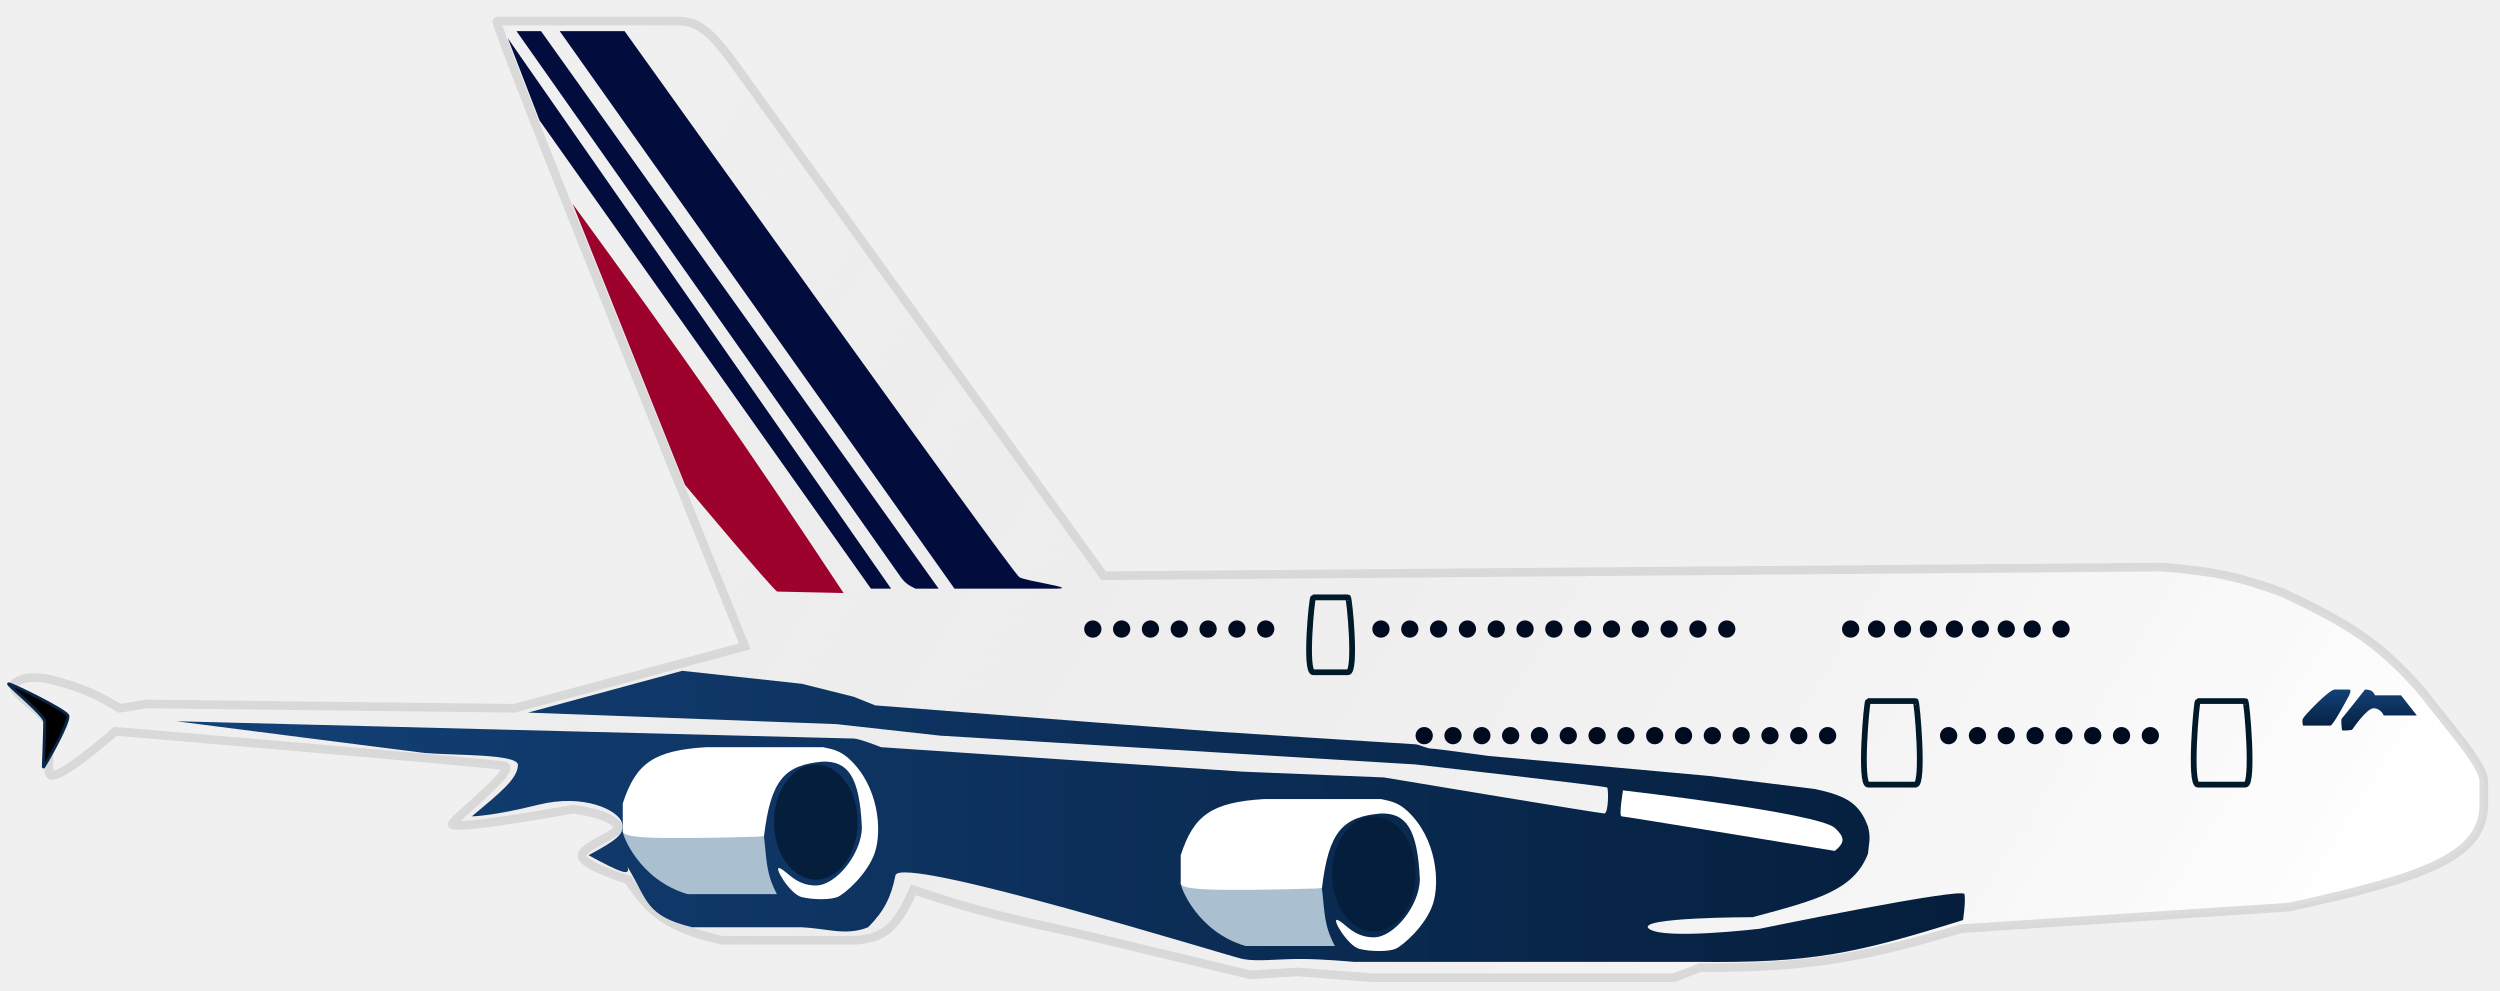
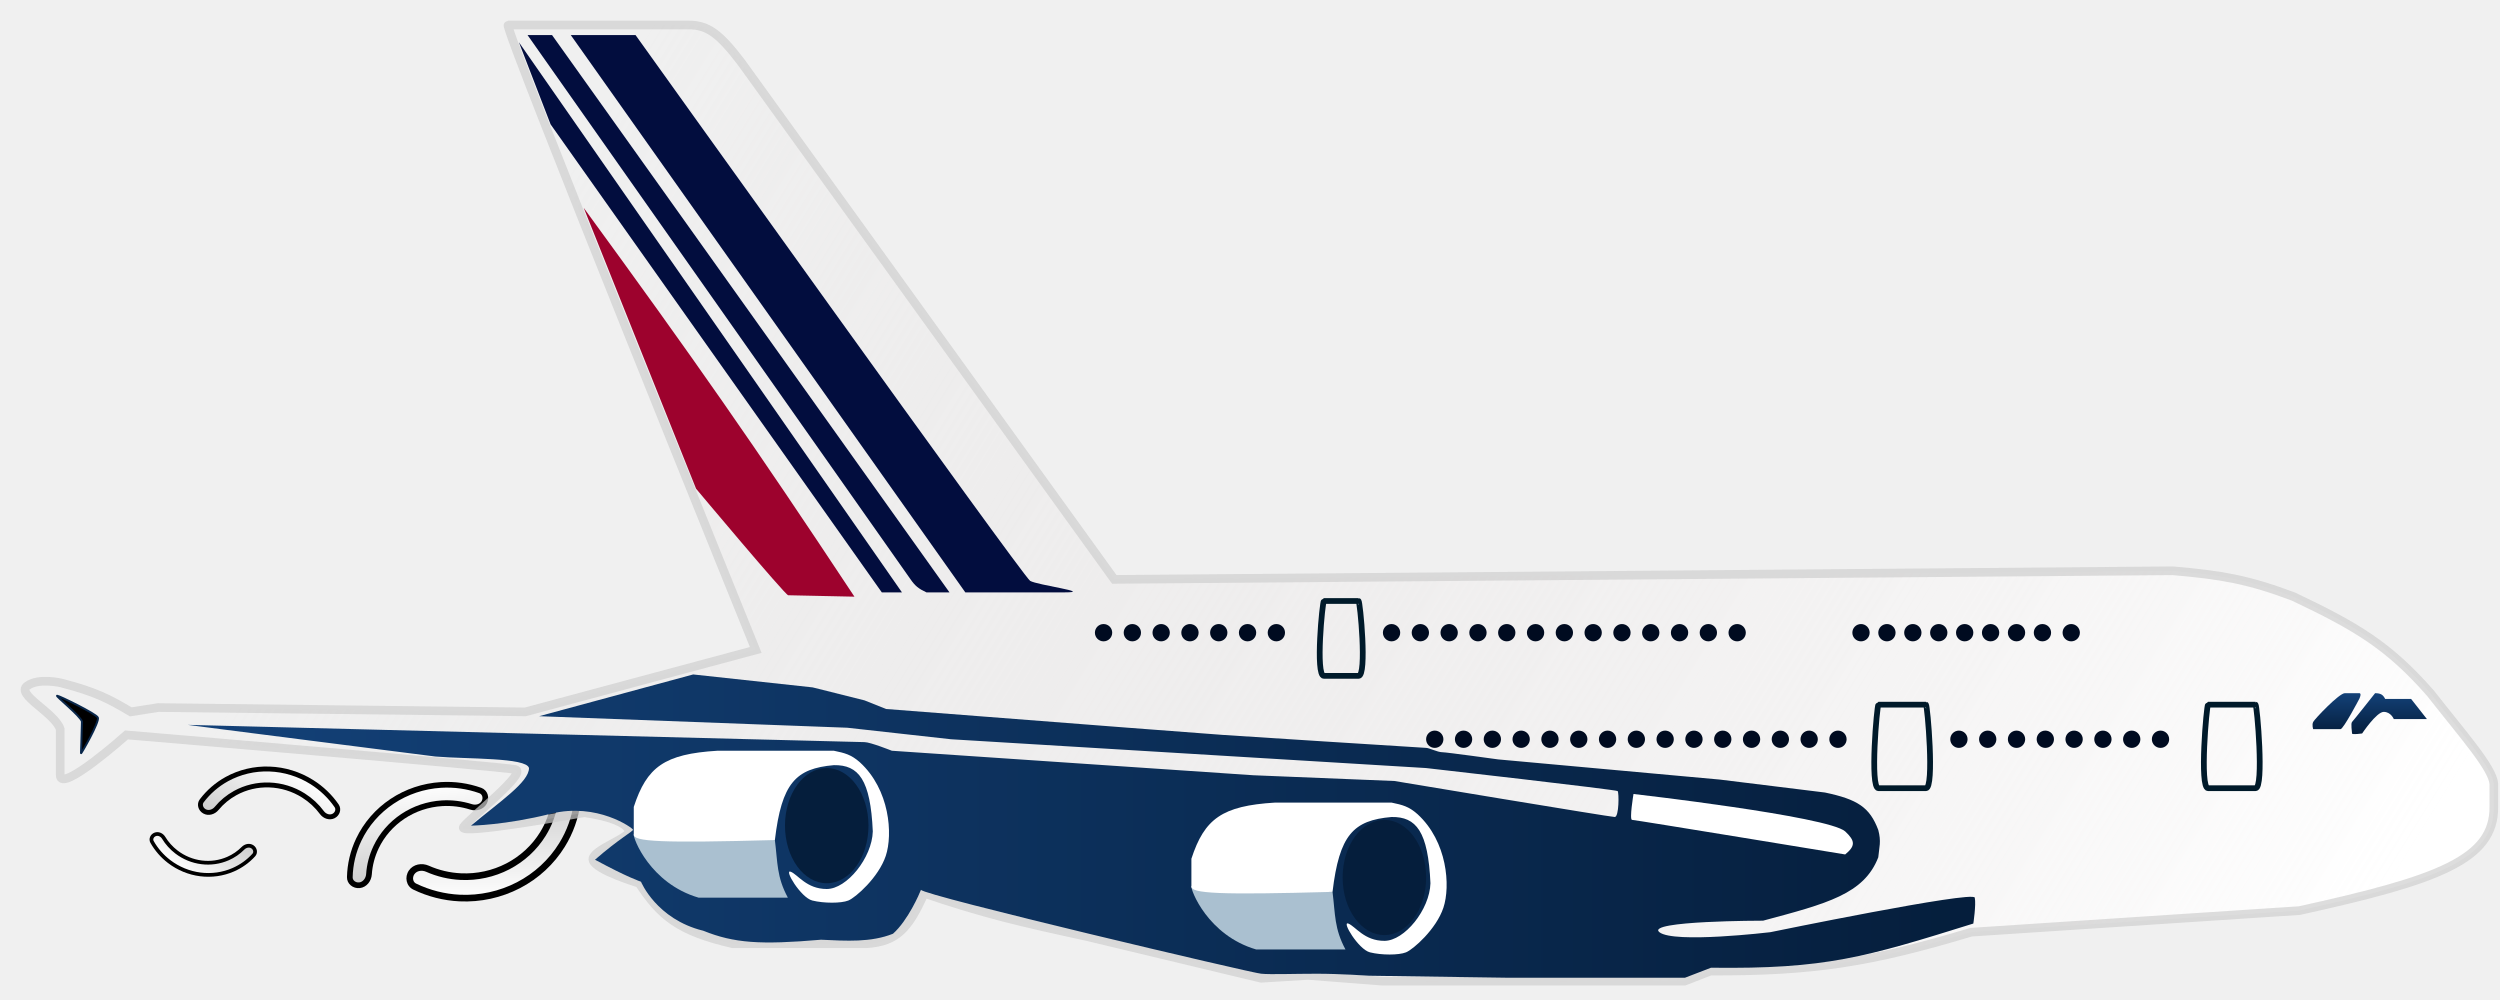
- <svg xmlns="http://www.w3.org/2000/svg" width="101" height="40" viewBox="0 0 101 40" fill="none">
-   <path d="M100.346 31.525V32.456C100.362 34.58 98.104 35.413 92.488 36.647L79.217 37.52C75.168 38.736 72.865 39.108 68.681 39.092L67.634 39.499H61.871H60.3H55.41L52.415 39.266L50.521 39.383L43.478 37.695C40.791 37.114 39.308 36.768 36.901 35.949C36.264 37.383 35.785 37.902 34.573 37.986H29.16C26.969 37.479 26.253 36.873 25.376 35.541C25.376 35.541 23.63 35.017 23.514 34.61C23.397 34.202 25.143 33.678 24.969 33.387C24.794 33.096 24.292 32.86 23.164 32.689C23.164 32.689 18.042 33.62 18.275 33.271C18.508 32.922 20.894 31.059 20.37 30.943C19.847 30.826 4.655 29.546 4.655 29.546C4.655 29.546 1.977 31.932 1.977 31.176V29.313C1.761 28.648 0.173 27.916 0.639 27.567C1.104 27.218 2.036 27.45 2.036 27.45C3.367 27.796 3.929 28.073 4.829 28.614L5.935 28.44L20.778 28.614L30.091 26.112C30.091 26.112 19.847 0.85 20.079 0.85H27.355C28.146 0.843 28.619 1.194 29.509 2.364L44.584 23.259L87.366 22.91C89.329 23.08 90.41 23.261 92.255 23.958C94.768 25.154 96.081 25.914 97.784 27.858C99.13 29.575 100.299 30.882 100.346 31.525Z" fill="url(#paint0_linear_27_479)" stroke="#CFCFCF" stroke-opacity="0.7" stroke-width="0.349" />
-   <path d="M88.794 28.323H90.715C90.773 28.323 91.064 31.699 90.715 31.699H88.794C88.445 31.699 88.736 28.323 88.794 28.323Z" stroke="#001A2A" stroke-width="0.233" />
-   <path d="M75.47 28.323H77.391C77.449 28.323 77.74 31.699 77.391 31.699H75.47C75.121 31.699 75.412 28.323 75.47 28.323Z" stroke="#001A2A" stroke-width="0.233" />
-   <path d="M53.055 24.133H54.458C54.516 24.133 54.807 27.159 54.458 27.159H53.055C52.706 27.159 52.997 24.133 53.055 24.133Z" stroke="#001A2A" stroke-width="0.233" />
-   <path d="M95.953 28.091H97.001L97.641 28.905H96.302C96.302 28.905 96.186 28.614 95.895 28.614C95.604 28.614 95.022 29.488 95.022 29.488C95.022 29.488 94.614 29.546 94.614 29.488C94.614 29.429 94.556 29.08 94.614 29.022C94.673 28.964 95.546 27.858 95.546 27.858C95.781 27.862 95.864 27.92 95.953 28.091Z" fill="url(#paint1_linear_27_479)" />
-   <path d="M94.323 27.858H94.905C95.022 27.858 94.905 28.091 94.905 28.091C94.905 28.091 94.265 29.313 94.149 29.313H93.043C93.043 29.313 92.985 29.138 93.043 29.022C93.101 28.905 94.091 27.858 94.323 27.858Z" fill="url(#paint2_linear_27_479)" />
-   <path d="M23.137 8.242C27.582 14.33 29.989 17.768 34.08 23.958C34.08 23.958 31.519 23.9 31.403 23.9C31.286 23.9 27.677 19.593 27.677 19.593L23.137 8.242Z" fill="#9D022D" />
-   <path d="M41.181 23.318C41.472 23.492 43.742 23.783 42.578 23.783H41.297H38.562L22.613 1.258H25.233C25.233 1.258 40.89 23.143 41.181 23.318Z" fill="#020D3E" />
-   <path d="M21.857 1.258L37.922 23.783H36.99C36.673 23.637 36.532 23.522 36.35 23.259L20.867 1.258H21.857Z" fill="#020D3E" />
-   <path d="M20.518 1.549L36.001 23.783H35.186L21.798 4.866L20.518 1.549Z" fill="#020D3E" />
-   <ellipse cx="0.349" cy="0.349" rx="0.349" ry="0.349" transform="matrix(-1 0 0 1 83.6138 25.0639)" fill="#000B20" />
-   <ellipse cx="0.349" cy="0.349" rx="0.349" ry="0.349" transform="matrix(-1 0 0 1 87.2227 29.3712)" fill="#000B20" />
-   <ellipse cx="0.349" cy="0.349" rx="0.349" ry="0.349" transform="matrix(-1 0 0 1 86.0581 29.3712)" fill="#000B20" />
-   <ellipse cx="0.349" cy="0.349" rx="0.349" ry="0.349" transform="matrix(-1 0 0 1 84.894 29.3712)" fill="#000B20" />
-   <ellipse cx="0.349" cy="0.349" rx="0.349" ry="0.349" transform="matrix(-1 0 0 1 83.73 29.3712)" fill="#000B20" />
-   <ellipse cx="0.349" cy="0.349" rx="0.349" ry="0.349" transform="matrix(-1 0 0 1 82.5659 29.3712)" fill="#000B20" />
-   <ellipse cx="0.349" cy="0.349" rx="0.349" ry="0.349" transform="matrix(-1 0 0 1 81.4019 29.3712)" fill="#000B20" />
-   <ellipse cx="0.349" cy="0.349" rx="0.349" ry="0.349" transform="matrix(-1 0 0 1 80.2378 29.3712)" fill="#000B20" />
-   <ellipse cx="0.349" cy="0.349" rx="0.349" ry="0.349" transform="matrix(-1 0 0 1 79.0737 29.3712)" fill="#000B20" />
-   <ellipse cx="0.349" cy="0.349" rx="0.349" ry="0.349" transform="matrix(-1 0 0 1 74.1841 29.3712)" fill="#000B20" />
-   <ellipse cx="0.349" cy="0.349" rx="0.349" ry="0.349" transform="matrix(-1 0 0 1 73.02 29.3712)" fill="#000B20" />
-   <ellipse cx="0.349" cy="0.349" rx="0.349" ry="0.349" transform="matrix(-1 0 0 1 71.856 29.3712)" fill="#000B20" />
-   <ellipse cx="0.349" cy="0.349" rx="0.349" ry="0.349" transform="matrix(-1 0 0 1 70.6919 29.3712)" fill="#000B20" />
-   <ellipse cx="0.349" cy="0.349" rx="0.349" ry="0.349" transform="matrix(-1 0 0 1 69.5278 29.3712)" fill="#000B20" />
-   <ellipse cx="0.349" cy="0.349" rx="0.349" ry="0.349" transform="matrix(-1 0 0 1 68.3638 29.3712)" fill="#000B20" />
-   <ellipse cx="0.349" cy="0.349" rx="0.349" ry="0.349" transform="matrix(-1 0 0 1 67.1997 29.3712)" fill="#000B20" />
-   <ellipse cx="0.349" cy="0.349" rx="0.349" ry="0.349" transform="matrix(-1 0 0 1 66.0352 29.3712)" fill="#000B20" />
-   <ellipse cx="0.349" cy="0.349" rx="0.349" ry="0.349" transform="matrix(-1 0 0 1 64.8711 29.3712)" fill="#000B20" />
-   <ellipse cx="0.349" cy="0.349" rx="0.349" ry="0.349" transform="matrix(-1 0 0 1 63.7075 29.3712)" fill="#000B20" />
-   <ellipse cx="0.349" cy="0.349" rx="0.349" ry="0.349" transform="matrix(-1 0 0 1 62.543 29.3712)" fill="#000B20" />
-   <ellipse cx="0.349" cy="0.349" rx="0.349" ry="0.349" transform="matrix(-1 0 0 1 61.3789 29.3712)" fill="#000B20" />
-   <ellipse cx="0.349" cy="0.349" rx="0.349" ry="0.349" transform="matrix(-1 0 0 1 60.2148 29.3712)" fill="#000B20" />
-   <ellipse cx="0.349" cy="0.349" rx="0.349" ry="0.349" transform="matrix(-1 0 0 1 59.0508 29.3712)" fill="#000B20" />
-   <ellipse cx="0.349" cy="0.349" rx="0.349" ry="0.349" transform="matrix(-1 0 0 1 57.8867 29.3712)" fill="#000B20" />
-   <ellipse cx="0.349" cy="0.349" rx="0.349" ry="0.349" transform="matrix(-1 0 0 1 82.4497 25.0639)" fill="#000B20" />
-   <ellipse cx="0.349" cy="0.349" rx="0.349" ry="0.349" transform="matrix(-1 0 0 1 81.4019 25.0639)" fill="#000B20" />
-   <ellipse cx="0.349" cy="0.349" rx="0.349" ry="0.349" transform="matrix(-1 0 0 1 80.354 25.0639)" fill="#000B20" />
-   <ellipse cx="0.349" cy="0.349" rx="0.349" ry="0.349" transform="matrix(-1 0 0 1 79.3066 25.0639)" fill="#000B20" />
-   <ellipse cx="0.349" cy="0.349" rx="0.349" ry="0.349" transform="matrix(-1 0 0 1 78.2588 25.0639)" fill="#000B20" />
-   <ellipse cx="0.349" cy="0.349" rx="0.349" ry="0.349" transform="matrix(-1 0 0 1 77.2109 25.0639)" fill="#000B20" />
-   <ellipse cx="0.349" cy="0.349" rx="0.349" ry="0.349" transform="matrix(-1 0 0 1 76.1631 25.0639)" fill="#000B20" />
-   <ellipse cx="0.349" cy="0.349" rx="0.349" ry="0.349" transform="matrix(-1 0 0 1 75.1157 25.0639)" fill="#000B20" />
-   <ellipse cx="0.349" cy="0.349" rx="0.349" ry="0.349" transform="matrix(-1 0 0 1 70.1099 25.0639)" fill="#000B20" />
-   <ellipse cx="0.349" cy="0.349" rx="0.349" ry="0.349" transform="matrix(-1 0 0 1 68.9458 25.0639)" fill="#000B20" />
-   <ellipse cx="0.349" cy="0.349" rx="0.349" ry="0.349" transform="matrix(-1 0 0 1 67.7812 25.0639)" fill="#000B20" />
-   <ellipse cx="0.349" cy="0.349" rx="0.349" ry="0.349" transform="matrix(-1 0 0 1 66.6172 25.0639)" fill="#000B20" />
-   <ellipse cx="0.349" cy="0.349" rx="0.349" ry="0.349" transform="matrix(-1 0 0 1 65.4536 25.0639)" fill="#000B20" />
-   <ellipse cx="0.349" cy="0.349" rx="0.349" ry="0.349" transform="matrix(-1 0 0 1 64.2891 25.0639)" fill="#000B20" />
-   <ellipse cx="0.349" cy="0.349" rx="0.349" ry="0.349" transform="matrix(-1 0 0 1 63.125 25.0639)" fill="#000B20" />
-   <ellipse cx="0.349" cy="0.349" rx="0.349" ry="0.349" transform="matrix(-1 0 0 1 61.9609 25.0639)" fill="#000B20" />
-   <ellipse cx="0.349" cy="0.349" rx="0.349" ry="0.349" transform="matrix(-1 0 0 1 60.7969 25.0639)" fill="#000B20" />
-   <ellipse cx="0.349" cy="0.349" rx="0.349" ry="0.349" transform="matrix(-1 0 0 1 59.6328 25.0639)" fill="#000B20" />
-   <ellipse cx="0.349" cy="0.349" rx="0.349" ry="0.349" transform="matrix(-1 0 0 1 58.4688 25.0639)" fill="#000B20" />
-   <ellipse cx="0.349" cy="0.349" rx="0.349" ry="0.349" transform="matrix(-1 0 0 1 57.3047 25.0639)" fill="#000B20" />
-   <ellipse cx="0.349" cy="0.349" rx="0.349" ry="0.349" transform="matrix(-1 0 0 1 56.1401 25.0639)" fill="#000B20" />
-   <ellipse cx="0.349" cy="0.349" rx="0.349" ry="0.349" transform="matrix(-1 0 0 1 51.4839 25.0639)" fill="#000B20" />
-   <ellipse cx="0.349" cy="0.349" rx="0.349" ry="0.349" transform="matrix(-1 0 0 1 50.3198 25.0639)" fill="#000B20" />
-   <ellipse cx="0.349" cy="0.349" rx="0.349" ry="0.349" transform="matrix(-1 0 0 1 49.1558 25.0639)" fill="#000B20" />
-   <ellipse cx="0.349" cy="0.349" rx="0.349" ry="0.349" transform="matrix(-1 0 0 1 47.9917 25.0639)" fill="#000B20" />
-   <ellipse cx="0.349" cy="0.349" rx="0.349" ry="0.349" transform="matrix(-1 0 0 1 46.8271 25.0639)" fill="#000B20" />
-   <ellipse cx="0.349" cy="0.349" rx="0.349" ry="0.349" transform="matrix(-1 0 0 1 45.6631 25.0639)" fill="#000B20" />
-   <ellipse cx="0.349" cy="0.349" rx="0.349" ry="0.349" transform="matrix(-1 0 0 1 44.499 25.0639)" fill="#000B20" />
-   <path d="M34.488 29.837C34.255 29.837 7.189 29.138 7.131 29.138C7.073 29.138 17.142 30.419 17.142 30.419C18.416 30.527 20.827 30.453 20.925 30.884C20.929 31.451 20.23 32.005 19.063 32.98C19.063 32.98 19.878 32.98 21.741 32.514C23.603 32.048 24.953 32.736 25.116 33.213C25.28 33.689 24.905 33.937 23.778 34.551C25.082 35.26 25.48 35.417 25.349 35.017C26.188 36.399 26.071 36.994 27.969 37.462H32.392C33.415 37.51 34.18 37.82 35.07 37.462C35.721 36.815 36.001 36.239 36.176 35.366C36.35 34.493 49.621 38.626 50.203 38.742C50.785 38.859 51.6 38.742 52.532 38.742C53.463 38.742 54.685 38.859 54.685 38.859H60.447H60.971H67.781H68.538C73.178 38.917 74.934 38.535 79.306 37.171C79.306 37.171 79.423 36.414 79.365 36.123C79.306 35.832 71.099 37.52 71.099 37.52C71.099 37.52 67.199 37.986 66.617 37.52C66.035 37.054 70.808 37.054 70.808 37.054C73.404 36.358 74.888 35.979 75.465 34.493C75.502 34.074 75.591 33.862 75.465 33.387C75.12 32.472 74.631 32.152 73.311 31.874L69.062 31.35L60.098 30.535C60.098 30.535 58.003 30.244 57.828 30.244C57.654 30.244 57.304 30.07 57.188 30.07C57.072 30.07 48.981 29.546 48.981 29.546L45.139 29.255L35.361 28.498L34.488 28.149L32.392 27.625L27.561 27.101L21.333 28.789L33.789 29.255L37.98 29.72L57.188 30.884C57.188 30.884 64.871 31.758 64.929 31.816C64.988 31.874 64.988 32.864 64.813 32.864C64.638 32.864 55.907 31.408 55.907 31.408L50.203 31.175L35.593 30.186C35.593 30.186 34.72 29.837 34.488 29.837Z" fill="url(#paint3_linear_27_479)" />
-   <path d="M53.929 38.218C53.474 37.371 53.52 36.81 53.405 35.89C53.405 35.89 47.74 35.513 47.701 35.657C47.661 35.801 48.362 37.647 50.32 38.218H53.929Z" fill="#AAC0D0" />
-   <path d="M54.918 38.335C54.453 38.218 53.754 37.054 54.045 37.171C54.336 37.287 54.685 37.869 55.5 37.869C56.315 37.869 57.333 36.605 57.363 35.541C57.27 33.446 56.789 32.848 55.791 32.864C54.245 32.997 53.679 33.586 53.405 35.89C48.848 36.016 47.651 35.96 47.701 35.657V34.551C48.229 32.93 48.945 32.412 51.077 32.282H55.791C56.23 32.373 56.485 32.433 56.839 32.747C58.049 33.852 58.178 35.657 57.887 36.531C57.596 37.404 56.664 38.218 56.373 38.335C56.082 38.451 55.384 38.451 54.918 38.335Z" fill="white" />
-   <ellipse cx="1.688" cy="2.328" rx="1.688" ry="2.328" transform="matrix(-1 0 0 1 57.188 32.9799)" fill="#051E3C" />
-   <path d="M31.388 36.123C30.933 35.276 30.979 34.715 30.864 33.795C30.864 33.795 25.199 33.418 25.16 33.562C25.12 33.706 25.821 35.552 27.779 36.123H31.388Z" fill="#AAC0D0" />
-   <path d="M32.378 36.239C31.912 36.123 31.214 34.959 31.505 35.075C31.796 35.192 32.145 35.774 32.96 35.774C33.775 35.774 34.792 34.51 34.822 33.446C34.729 31.35 34.249 30.752 33.251 30.768C31.704 30.901 31.139 31.49 30.864 33.795C26.308 33.921 25.11 33.865 25.16 33.562V32.456C25.689 30.835 26.405 30.316 28.536 30.186H33.251C33.689 30.277 33.944 30.337 34.298 30.652C35.509 31.757 35.637 33.562 35.346 34.435C35.055 35.308 34.124 36.123 33.833 36.239C33.542 36.356 32.843 36.356 32.378 36.239Z" fill="white" />
-   <ellipse cx="1.688" cy="2.328" rx="1.688" ry="2.328" transform="matrix(-1 0 0 1 34.6475 30.8844)" fill="#051E3C" />
-   <path d="M74.126 33.446C74.539 33.832 74.544 34.035 74.126 34.377C74.126 34.377 65.628 32.98 65.511 32.98C65.395 32.98 65.569 31.932 65.569 31.932C65.569 31.932 73.432 32.833 74.126 33.446Z" fill="white" />
-   <path d="M1.807 29.138C1.726 28.814 0.236 27.625 0.352 27.625C0.469 27.625 2.622 28.673 2.739 28.905C2.855 29.138 1.749 31.059 1.749 31.001C1.749 30.943 1.794 29.881 1.807 29.138Z" fill="black" stroke="#09274B" stroke-width="0.116" />
+ <svg xmlns="http://www.w3.org/2000/svg" width="100" height="40" viewBox="0 0 100 40" fill="none">
+   <mask id="path-1-inside-1_32_10" fill="white">
+     <path d="M22.679 31.544C22.998 31.544 23.26 31.804 23.218 32.12C23.137 32.735 22.926 33.33 22.595 33.865C22.163 34.566 21.542 35.141 20.8 35.526C20.057 35.911 19.221 36.094 18.381 36.054C17.736 36.023 17.107 35.862 16.533 35.584C16.246 35.445 16.175 35.082 16.356 34.819V34.819C16.53 34.566 16.872 34.503 17.152 34.628C17.555 34.807 17.991 34.911 18.437 34.932C19.069 34.962 19.697 34.825 20.255 34.536C20.812 34.246 21.279 33.815 21.604 33.288C21.827 32.927 21.977 32.531 22.05 32.119C22.106 31.805 22.359 31.544 22.679 31.544V31.544Z" />
+   </mask>
+   <path d="M22.679 31.544C22.998 31.544 23.26 31.804 23.218 32.12C23.137 32.735 22.926 33.33 22.595 33.865C22.163 34.566 21.542 35.141 20.8 35.526C20.057 35.911 19.221 36.094 18.381 36.054C17.736 36.023 17.107 35.862 16.533 35.584C16.246 35.445 16.175 35.082 16.356 34.819V34.819C16.53 34.566 16.872 34.503 17.152 34.628C17.555 34.807 17.991 34.911 18.437 34.932C19.069 34.962 19.697 34.825 20.255 34.536C20.812 34.246 21.279 33.815 21.604 33.288C21.827 32.927 21.977 32.531 22.05 32.119C22.106 31.805 22.359 31.544 22.679 31.544V31.544Z" fill="url(#paint0_linear_32_10)" stroke="black" stroke-width="0.531" mask="url(#path-1-inside-1_32_10)" />
+   <mask id="path-2-inside-2_32_10" fill="white">
+     <path d="M14.392 35.523C14.12 35.552 13.872 35.355 13.879 35.082C13.891 34.551 14.015 34.025 14.247 33.539C14.55 32.901 15.025 32.355 15.621 31.958C16.217 31.561 16.912 31.328 17.632 31.284C18.183 31.25 18.734 31.329 19.248 31.512C19.505 31.604 19.599 31.907 19.47 32.147V32.147C19.345 32.378 19.06 32.464 18.81 32.384C18.45 32.269 18.069 32.221 17.688 32.244C17.147 32.277 16.625 32.452 16.177 32.75C15.729 33.049 15.372 33.459 15.145 33.938C14.989 34.266 14.897 34.618 14.873 34.975C14.855 35.247 14.663 35.493 14.392 35.523V35.523Z" />
+   </mask>
+   <path d="M14.392 35.523C14.12 35.552 13.872 35.355 13.879 35.082C13.891 34.551 14.015 34.025 14.247 33.539C14.55 32.901 15.025 32.355 15.621 31.958C16.217 31.561 16.912 31.328 17.632 31.284C18.183 31.25 18.734 31.329 19.248 31.512C19.505 31.604 19.599 31.907 19.47 32.147V32.147C19.345 32.378 19.06 32.464 18.81 32.384C18.45 32.269 18.069 32.221 17.688 32.244C17.147 32.277 16.625 32.452 16.177 32.75C15.729 33.049 15.372 33.459 15.145 33.938C14.989 34.266 14.897 34.618 14.873 34.975C14.855 35.247 14.663 35.493 14.392 35.523V35.523Z" fill="url(#paint1_linear_32_10)" stroke="black" stroke-width="0.455" mask="url(#path-2-inside-2_32_10)" />
+   <mask id="path-3-inside-3_32_10" fill="white">
+     <path d="M8.13 32.539C7.925 32.424 7.85 32.161 7.992 31.973C8.268 31.608 8.619 31.302 9.026 31.078C9.558 30.785 10.165 30.641 10.782 30.663C11.399 30.685 12.002 30.871 12.528 31.202C12.931 31.455 13.277 31.787 13.544 32.174C13.678 32.367 13.592 32.626 13.381 32.73V32.73C13.177 32.829 12.934 32.745 12.799 32.564C12.606 32.302 12.363 32.077 12.085 31.902C11.69 31.653 11.236 31.513 10.773 31.497C10.309 31.48 9.853 31.588 9.453 31.809C9.179 31.96 8.938 32.16 8.742 32.398C8.592 32.58 8.335 32.655 8.13 32.539V32.539Z" />
+   </mask>
+   <path d="M8.13 32.539C7.925 32.424 7.85 32.161 7.992 31.973C8.268 31.608 8.619 31.302 9.026 31.078C9.558 30.785 10.165 30.641 10.782 30.663C11.399 30.685 12.002 30.871 12.528 31.202C12.931 31.455 13.277 31.787 13.544 32.174C13.678 32.367 13.592 32.626 13.381 32.73V32.73C13.177 32.829 12.934 32.745 12.799 32.564C12.606 32.302 12.363 32.077 12.085 31.902C11.69 31.653 11.236 31.513 10.773 31.497C10.309 31.48 9.853 31.588 9.453 31.809C9.179 31.96 8.938 32.16 8.742 32.398C8.592 32.58 8.335 32.655 8.13 32.539V32.539Z" fill="url(#paint2_linear_32_10)" stroke="black" stroke-width="0.392" mask="url(#path-3-inside-3_32_10)" />
+   <mask id="path-4-inside-4_32_10" fill="white">
+     <path d="M10.141 33.813C10.289 33.915 10.327 34.118 10.207 34.251C9.973 34.509 9.685 34.715 9.362 34.857C8.939 35.042 8.47 35.109 8.004 35.05C7.539 34.991 7.095 34.808 6.72 34.521C6.433 34.301 6.194 34.026 6.018 33.715C5.93 33.559 6.013 33.369 6.181 33.306V33.306C6.341 33.245 6.52 33.325 6.609 33.472C6.737 33.683 6.905 33.87 7.104 34.022C7.386 34.238 7.719 34.375 8.069 34.419C8.419 34.464 8.771 34.413 9.089 34.274C9.307 34.179 9.503 34.044 9.668 33.877C9.794 33.75 9.994 33.711 10.141 33.813V33.813Z" />
+   </mask>
+   <path d="M10.141 33.813C10.289 33.915 10.327 34.118 10.207 34.251C9.973 34.509 9.685 34.715 9.362 34.857C8.939 35.042 8.47 35.109 8.004 35.05C7.539 34.991 7.095 34.808 6.72 34.521C6.433 34.301 6.194 34.026 6.018 33.715C5.93 33.559 6.013 33.369 6.181 33.306V33.306C6.341 33.245 6.52 33.325 6.609 33.472C6.737 33.683 6.905 33.87 7.104 34.022C7.386 34.238 7.719 34.375 8.069 34.419C8.419 34.464 8.771 34.413 9.089 34.274C9.307 34.179 9.503 34.044 9.668 33.877C9.794 33.75 9.994 33.711 10.141 33.813V33.813Z" fill="url(#paint3_linear_32_10)" stroke="black" stroke-width="0.298" mask="url(#path-4-inside-4_32_10)" />
+   <path d="M99.753 31.355V32.277C99.769 34.379 97.535 35.203 91.977 36.424L78.844 37.288C74.838 38.492 72.558 38.859 68.418 38.843L67.382 39.246H61.679H60.124H55.286L52.322 39.016L50.447 39.131L43.478 37.461C40.818 36.886 39.351 36.544 36.969 35.733C36.338 37.153 35.864 37.666 34.665 37.749H29.308C27.141 37.247 26.431 36.648 25.564 35.33C25.564 35.33 23.836 34.811 23.721 34.408C23.606 34.005 25.334 33.486 25.161 33.199C24.988 32.91 24.491 32.676 23.375 32.507C23.375 32.507 18.307 33.429 18.537 33.083C18.767 32.738 21.129 30.895 20.611 30.779C20.092 30.664 5.059 29.397 5.059 29.397C5.059 29.397 2.409 31.759 2.409 31.01V29.166C2.195 28.509 0.623 27.784 1.084 27.439C1.545 27.093 2.467 27.323 2.467 27.323C3.784 27.666 4.34 27.94 5.231 28.475L6.326 28.302L21.014 28.475L30.23 25.998C30.23 25.998 20.092 1 20.323 1H27.523C28.305 0.993 28.773 1.34 29.654 2.498L44.572 23.176L86.908 22.831C88.851 22.999 89.921 23.178 91.746 23.867C94.233 25.051 95.532 25.803 97.218 27.727C98.549 29.426 99.707 30.719 99.753 31.355Z" fill="url(#paint4_linear_32_10)" stroke="#CFCFCF" stroke-opacity="0.7" stroke-width="0.346" />
+   <path d="M88.322 28.187H90.222C90.28 28.187 90.568 31.528 90.222 31.528H88.322C87.976 31.528 88.264 28.187 88.322 28.187Z" stroke="#001A2A" stroke-width="0.23" />
+   <path d="M75.137 28.187H77.038C77.096 28.187 77.383 31.528 77.038 31.528H75.137C74.791 31.528 75.079 28.187 75.137 28.187Z" stroke="#001A2A" stroke-width="0.23" />
+   <path d="M52.956 24.04H54.343C54.401 24.04 54.689 27.035 54.343 27.035H52.956C52.61 27.035 52.898 24.04 52.956 24.04Z" stroke="#001A2A" stroke-width="0.23" />
+   <path d="M95.407 27.957H96.444L97.077 28.763H95.752C95.752 28.763 95.637 28.475 95.349 28.475C95.061 28.475 94.485 29.339 94.485 29.339C94.485 29.339 94.082 29.397 94.082 29.339C94.082 29.282 94.024 28.936 94.082 28.878C94.14 28.821 95.004 27.727 95.004 27.727C95.236 27.731 95.318 27.788 95.407 27.957Z" fill="url(#paint5_linear_32_10)" />
+   <path d="M93.794 27.727H94.37C94.485 27.727 94.37 27.957 94.37 27.957C94.37 27.957 93.736 29.166 93.621 29.166H92.527C92.527 29.166 92.469 28.994 92.527 28.878C92.584 28.763 93.564 27.727 93.794 27.727Z" fill="url(#paint6_linear_32_10)" />
+   <path d="M23.349 8.315C27.748 14.34 30.129 17.742 34.178 23.867C34.178 23.867 31.643 23.81 31.528 23.81C31.413 23.81 27.842 19.547 27.842 19.547L23.349 8.315Z" fill="#9D022D" />
+   <path d="M41.205 23.234C41.493 23.407 43.739 23.695 42.587 23.695H41.32H38.613L22.831 1.403H25.422C25.422 1.403 40.917 23.061 41.205 23.234Z" fill="#020D3E" />
+   <path d="M22.082 1.403L37.979 23.695H37.058C36.743 23.549 36.604 23.436 36.424 23.176L21.102 1.403H22.082Z" fill="#020D3E" />
+   <path d="M20.757 1.691L36.078 23.695H35.272L22.024 4.974L20.757 1.691Z" fill="#020D3E" />
+   <ellipse cx="0.346" cy="0.346" rx="0.346" ry="0.346" transform="matrix(-1 0 0 1 83.1953 24.9617)" fill="#000B20" />
+   <ellipse cx="0.346" cy="0.346" rx="0.346" ry="0.346" transform="matrix(-1 0 0 1 86.7666 29.2241)" fill="#000B20" />
+   <ellipse cx="0.346" cy="0.346" rx="0.346" ry="0.346" transform="matrix(-1 0 0 1 85.6147 29.2241)" fill="#000B20" />
+   <ellipse cx="0.346" cy="0.346" rx="0.346" ry="0.346" transform="matrix(-1 0 0 1 84.4624 29.2241)" fill="#000B20" />
+   <ellipse cx="0.346" cy="0.346" rx="0.346" ry="0.346" transform="matrix(-1 0 0 1 83.3105 29.2241)" fill="#000B20" />
+   <ellipse cx="0.346" cy="0.346" rx="0.346" ry="0.346" transform="matrix(-1 0 0 1 82.1587 29.2241)" fill="#000B20" />
+   <ellipse cx="0.346" cy="0.346" rx="0.346" ry="0.346" transform="matrix(-1 0 0 1 81.0068 29.2241)" fill="#000B20" />
+   <ellipse cx="0.346" cy="0.346" rx="0.346" ry="0.346" transform="matrix(-1 0 0 1 79.8545 29.2241)" fill="#000B20" />
+   <ellipse cx="0.346" cy="0.346" rx="0.346" ry="0.346" transform="matrix(-1 0 0 1 78.7026 29.2241)" fill="#000B20" />
+   <ellipse cx="0.346" cy="0.346" rx="0.346" ry="0.346" transform="matrix(-1 0 0 1 73.8643 29.2241)" fill="#000B20" />
+   <ellipse cx="0.346" cy="0.346" rx="0.346" ry="0.346" transform="matrix(-1 0 0 1 72.7124 29.2241)" fill="#000B20" />
+   <ellipse cx="0.346" cy="0.346" rx="0.346" ry="0.346" transform="matrix(-1 0 0 1 71.5601 29.2241)" fill="#000B20" />
+   <ellipse cx="0.346" cy="0.346" rx="0.346" ry="0.346" transform="matrix(-1 0 0 1 70.4082 29.2241)" fill="#000B20" />
+   <ellipse cx="0.346" cy="0.346" rx="0.346" ry="0.346" transform="matrix(-1 0 0 1 69.2563 29.2241)" fill="#000B20" />
+   <ellipse cx="0.346" cy="0.346" rx="0.346" ry="0.346" transform="matrix(-1 0 0 1 68.1045 29.2241)" fill="#000B20" />
+   <ellipse cx="0.346" cy="0.346" rx="0.346" ry="0.346" transform="matrix(-1 0 0 1 66.9521 29.2241)" fill="#000B20" />
+   <ellipse cx="0.346" cy="0.346" rx="0.346" ry="0.346" transform="matrix(-1 0 0 1 65.8003 29.2241)" fill="#000B20" />
+   <ellipse cx="0.346" cy="0.346" rx="0.346" ry="0.346" transform="matrix(-1 0 0 1 64.6484 29.2241)" fill="#000B20" />
+   <ellipse cx="0.346" cy="0.346" rx="0.346" ry="0.346" transform="matrix(-1 0 0 1 63.4966 29.2241)" fill="#000B20" />
+   <ellipse cx="0.346" cy="0.346" rx="0.346" ry="0.346" transform="matrix(-1 0 0 1 62.3442 29.2241)" fill="#000B20" />
+   <ellipse cx="0.346" cy="0.346" rx="0.346" ry="0.346" transform="matrix(-1 0 0 1 61.1924 29.2241)" fill="#000B20" />
+   <ellipse cx="0.346" cy="0.346" rx="0.346" ry="0.346" transform="matrix(-1 0 0 1 60.0405 29.2241)" fill="#000B20" />
+   <ellipse cx="0.346" cy="0.346" rx="0.346" ry="0.346" transform="matrix(-1 0 0 1 58.8882 29.2241)" fill="#000B20" />
+   <ellipse cx="0.346" cy="0.346" rx="0.346" ry="0.346" transform="matrix(-1 0 0 1 57.7363 29.2241)" fill="#000B20" />
+   <ellipse cx="0.346" cy="0.346" rx="0.346" ry="0.346" transform="matrix(-1 0 0 1 82.0435 24.9617)" fill="#000B20" />
+   <ellipse cx="0.346" cy="0.346" rx="0.346" ry="0.346" transform="matrix(-1 0 0 1 81.0068 24.9617)" fill="#000B20" />
+   <ellipse cx="0.346" cy="0.346" rx="0.346" ry="0.346" transform="matrix(-1 0 0 1 79.9697 24.9617)" fill="#000B20" />
+   <ellipse cx="0.346" cy="0.346" rx="0.346" ry="0.346" transform="matrix(-1 0 0 1 78.9331 24.9617)" fill="#000B20" />
+   <ellipse cx="0.346" cy="0.346" rx="0.346" ry="0.346" transform="matrix(-1 0 0 1 77.8965 24.9617)" fill="#000B20" />
+   <ellipse cx="0.346" cy="0.346" rx="0.346" ry="0.346" transform="matrix(-1 0 0 1 76.8594 24.9617)" fill="#000B20" />
+   <ellipse cx="0.346" cy="0.346" rx="0.346" ry="0.346" transform="matrix(-1 0 0 1 75.8228 24.9617)" fill="#000B20" />
+   <ellipse cx="0.346" cy="0.346" rx="0.346" ry="0.346" transform="matrix(-1 0 0 1 74.7861 24.9617)" fill="#000B20" />
+   <ellipse cx="0.346" cy="0.346" rx="0.346" ry="0.346" transform="matrix(-1 0 0 1 69.8325 24.9617)" fill="#000B20" />
+   <ellipse cx="0.346" cy="0.346" rx="0.346" ry="0.346" transform="matrix(-1 0 0 1 68.6802 24.9617)" fill="#000B20" />
+   <ellipse cx="0.346" cy="0.346" rx="0.346" ry="0.346" transform="matrix(-1 0 0 1 67.5283 24.9617)" fill="#000B20" />
+   <ellipse cx="0.346" cy="0.346" rx="0.346" ry="0.346" transform="matrix(-1 0 0 1 66.376 24.9617)" fill="#000B20" />
+   <ellipse cx="0.346" cy="0.346" rx="0.346" ry="0.346" transform="matrix(-1 0 0 1 65.2241 24.9617)" fill="#000B20" />
+   <ellipse cx="0.346" cy="0.346" rx="0.346" ry="0.346" transform="matrix(-1 0 0 1 64.0723 24.9617)" fill="#000B20" />
+   <ellipse cx="0.346" cy="0.346" rx="0.346" ry="0.346" transform="matrix(-1 0 0 1 62.9204 24.9617)" fill="#000B20" />
+   <ellipse cx="0.346" cy="0.346" rx="0.346" ry="0.346" transform="matrix(-1 0 0 1 61.7686 24.9617)" fill="#000B20" />
+   <ellipse cx="0.346" cy="0.346" rx="0.346" ry="0.346" transform="matrix(-1 0 0 1 60.6162 24.9617)" fill="#000B20" />
+   <ellipse cx="0.346" cy="0.346" rx="0.346" ry="0.346" transform="matrix(-1 0 0 1 59.4644 24.9617)" fill="#000B20" />
+   <ellipse cx="0.346" cy="0.346" rx="0.346" ry="0.346" transform="matrix(-1 0 0 1 58.3125 24.9617)" fill="#000B20" />
+   <ellipse cx="0.346" cy="0.346" rx="0.346" ry="0.346" transform="matrix(-1 0 0 1 57.1602 24.9617)" fill="#000B20" />
+   <ellipse cx="0.346" cy="0.346" rx="0.346" ry="0.346" transform="matrix(-1 0 0 1 56.0083 24.9617)" fill="#000B20" />
+   <ellipse cx="0.346" cy="0.346" rx="0.346" ry="0.346" transform="matrix(-1 0 0 1 51.4004 24.9617)" fill="#000B20" />
+   <ellipse cx="0.346" cy="0.346" rx="0.346" ry="0.346" transform="matrix(-1 0 0 1 50.248 24.9617)" fill="#000B20" />
+   <ellipse cx="0.346" cy="0.346" rx="0.346" ry="0.346" transform="matrix(-1 0 0 1 49.0962 24.9617)" fill="#000B20" />
+   <ellipse cx="0.346" cy="0.346" rx="0.346" ry="0.346" transform="matrix(-1 0 0 1 47.9443 24.9617)" fill="#000B20" />
+   <ellipse cx="0.346" cy="0.346" rx="0.346" ry="0.346" transform="matrix(-1 0 0 1 46.7925 24.9617)" fill="#000B20" />
+   <ellipse cx="0.346" cy="0.346" rx="0.346" ry="0.346" transform="matrix(-1 0 0 1 45.6401 24.9617)" fill="#000B20" />
+   <ellipse cx="0.346" cy="0.346" rx="0.346" ry="0.346" transform="matrix(-1 0 0 1 44.4883 24.9617)" fill="#000B20" />
+   <path d="M34.581 29.685C34.351 29.685 7.567 28.994 7.509 28.994C7.452 28.994 17.416 30.261 17.416 30.261C18.677 30.368 21.063 30.294 21.16 30.722C21.163 31.283 19.996 32.061 18.84 33.026C18.84 33.026 20.197 33.01 22.04 32.549C23.884 32.088 25.315 33.123 25.32 33.189C25.325 33.254 24.746 33.562 23.8 34.389C25.091 35.09 25.64 35.269 25.64 35.269C25.64 35.269 26.252 36.767 28.13 37.23C29.366 37.726 30.411 37.798 32.84 37.589C33.853 37.636 34.84 37.703 35.72 37.349C36.327 36.808 36.775 35.756 36.84 35.592C36.894 35.81 50.042 38.912 50.44 38.949C50.84 38.986 51.759 38.949 52.68 38.949C53.602 38.949 54.76 39.029 54.76 39.029L60.28 39.109H61.16H67.4L68.44 38.709C73.032 38.767 74.606 38.292 78.933 36.942C78.933 36.942 79.048 36.194 78.991 35.906C78.933 35.617 70.811 37.288 70.811 37.288C70.811 37.288 66.952 37.749 66.376 37.288C65.8 36.827 70.523 36.827 70.523 36.827C73.092 36.139 74.56 35.763 75.131 34.293C75.168 33.878 75.256 33.669 75.131 33.199C74.79 32.293 74.306 31.976 73 31.701L68.795 31.183L59.925 30.376C59.925 30.376 57.852 30.088 57.679 30.088C57.506 30.088 57.16 29.915 57.045 29.915C56.93 29.915 48.923 29.397 48.923 29.397L45.122 29.109L35.445 28.36L34.581 28.015L32.508 27.496L27.727 26.978L21.564 28.648L33.89 29.109L38.037 29.57L57.045 30.722C57.045 30.722 64.648 31.586 64.706 31.643C64.763 31.701 64.763 32.68 64.591 32.68C64.418 32.68 55.778 31.24 55.778 31.24L50.133 31.01L35.675 30.03C35.675 30.03 34.812 29.685 34.581 29.685Z" fill="url(#paint7_linear_32_10)" />
+   <path d="M53.819 37.979C53.369 37.141 53.415 36.586 53.301 35.675C53.301 35.675 47.695 35.302 47.656 35.445C47.617 35.587 48.311 37.414 50.248 37.979H53.819Z" fill="#AAC0D0" />
+   <path d="M54.799 38.094C54.338 37.979 53.647 36.827 53.935 36.943C54.223 37.058 54.568 37.634 55.375 37.634C56.181 37.634 57.188 36.383 57.218 35.33C57.126 33.256 56.65 32.665 55.663 32.68C54.132 32.812 53.573 33.395 53.301 35.675C48.792 35.8 47.607 35.745 47.656 35.445V34.35C48.179 32.746 48.888 32.233 50.997 32.104H55.663C56.096 32.195 56.349 32.254 56.699 32.565C57.897 33.659 58.024 35.445 57.736 36.309C57.448 37.173 56.527 37.979 56.239 38.094C55.951 38.21 55.259 38.21 54.799 38.094Z" fill="white" />
+   <ellipse cx="1.67" cy="2.304" rx="1.67" ry="2.304" transform="matrix(-1 0 0 1 57.0449 32.7953)" fill="#051E3C" />
+   <path d="M31.514 35.906C31.063 35.067 31.11 34.512 30.995 33.602C30.995 33.602 25.39 33.229 25.351 33.371C25.311 33.514 26.005 35.34 27.942 35.906H31.514Z" fill="#AAC0D0" />
+   <path d="M32.493 36.021C32.032 35.906 31.341 34.754 31.629 34.869C31.917 34.984 32.263 35.56 33.069 35.56C33.875 35.56 34.882 34.309 34.912 33.256C34.82 31.183 34.345 30.591 33.357 30.606C31.827 30.738 31.267 31.321 30.995 33.602C26.486 33.726 25.302 33.671 25.351 33.371V32.277C25.873 30.672 26.582 30.159 28.691 30.03H33.357C33.791 30.121 34.043 30.18 34.394 30.491C35.592 31.585 35.719 33.371 35.431 34.235C35.142 35.099 34.221 35.906 33.933 36.021C33.645 36.136 32.954 36.136 32.493 36.021Z" fill="white" />
+   <ellipse cx="1.67" cy="2.304" rx="1.67" ry="2.304" transform="matrix(-1 0 0 1 34.7393 30.7216)" fill="#051E3C" />
+   <path d="M73.807 33.256C74.216 33.638 74.22 33.839 73.807 34.178C73.807 34.178 65.397 32.795 65.282 32.795C65.167 32.795 65.34 31.759 65.34 31.759C65.34 31.759 73.12 32.65 73.807 33.256Z" fill="white" />
+   <path d="M3.278 28.862C3.223 28.641 2.205 27.829 2.285 27.829C2.364 27.829 3.835 28.544 3.914 28.703C3.994 28.862 3.239 30.174 3.239 30.134C3.239 30.094 3.269 29.369 3.278 28.862Z" fill="black" stroke="#09274B" stroke-width="0.079" />
  <defs>
-     <linearGradient id="paint0_linear_27_479" x1="91.297" y1="43.515" x2="24.884" y2="2.363" gradientUnits="userSpaceOnUse">
+     <linearGradient id="paint0_linear_32_10" x1="18.608" y1="36.059" x2="18.608" y2="27.029" gradientUnits="userSpaceOnUse">
+       <stop stop-color="white" />
+       <stop offset="1" stop-color="#999999" />
+     </linearGradient>
+     <linearGradient id="paint1_linear_32_10" x1="17.437" y1="31.301" x2="18.276" y2="38.988" gradientUnits="userSpaceOnUse">
+       <stop stop-color="white" />
+       <stop offset="1" stop-color="#999999" />
+     </linearGradient>
+     <linearGradient id="paint2_linear_32_10" x1="12.383" y1="31.115" x2="9.106" y2="36.917" gradientUnits="userSpaceOnUse">
+       <stop stop-color="white" />
+       <stop offset="1" stop-color="#999999" />
+     </linearGradient>
+     <linearGradient id="paint3_linear_32_10" x1="6.824" y1="34.596" x2="9.705" y2="30.432" gradientUnits="userSpaceOnUse">
+       <stop stop-color="white" />
+       <stop offset="1" stop-color="#999999" />
+     </linearGradient>
+     <linearGradient id="paint4_linear_32_10" x1="90.798" y1="43.221" x2="25.077" y2="2.498" gradientUnits="userSpaceOnUse">
      <stop stop-color="white" />
      <stop offset="1" stop-color="#E1DCDC" stop-opacity="0" />
    </linearGradient>
-     <linearGradient id="paint1_linear_27_479" x1="95.329" y1="29.513" x2="95.329" y2="27.858" gradientUnits="userSpaceOnUse">
+     <linearGradient id="paint5_linear_32_10" x1="94.789" y1="29.365" x2="94.789" y2="27.727" gradientUnits="userSpaceOnUse">
      <stop stop-color="#051E3C" />
      <stop offset="1" stop-color="#134178" />
    </linearGradient>
-     <linearGradient id="paint2_linear_27_479" x1="95.329" y1="29.513" x2="95.329" y2="27.858" gradientUnits="userSpaceOnUse">
+     <linearGradient id="paint6_linear_32_10" x1="94.789" y1="29.365" x2="94.789" y2="27.727" gradientUnits="userSpaceOnUse">
      <stop stop-color="#051E3C" />
      <stop offset="1" stop-color="#134178" />
    </linearGradient>
-     <linearGradient id="paint3_linear_27_479" x1="79.381" y1="34.554" x2="7.13" y2="34.554" gradientUnits="userSpaceOnUse">
+     <linearGradient id="paint7_linear_32_10" x1="79.007" y1="34.353" x2="7.509" y2="34.353" gradientUnits="userSpaceOnUse">
      <stop stop-color="#051E3C" />
      <stop offset="1" stop-color="#134178" />
    </linearGradient>
  </defs>
</svg>
